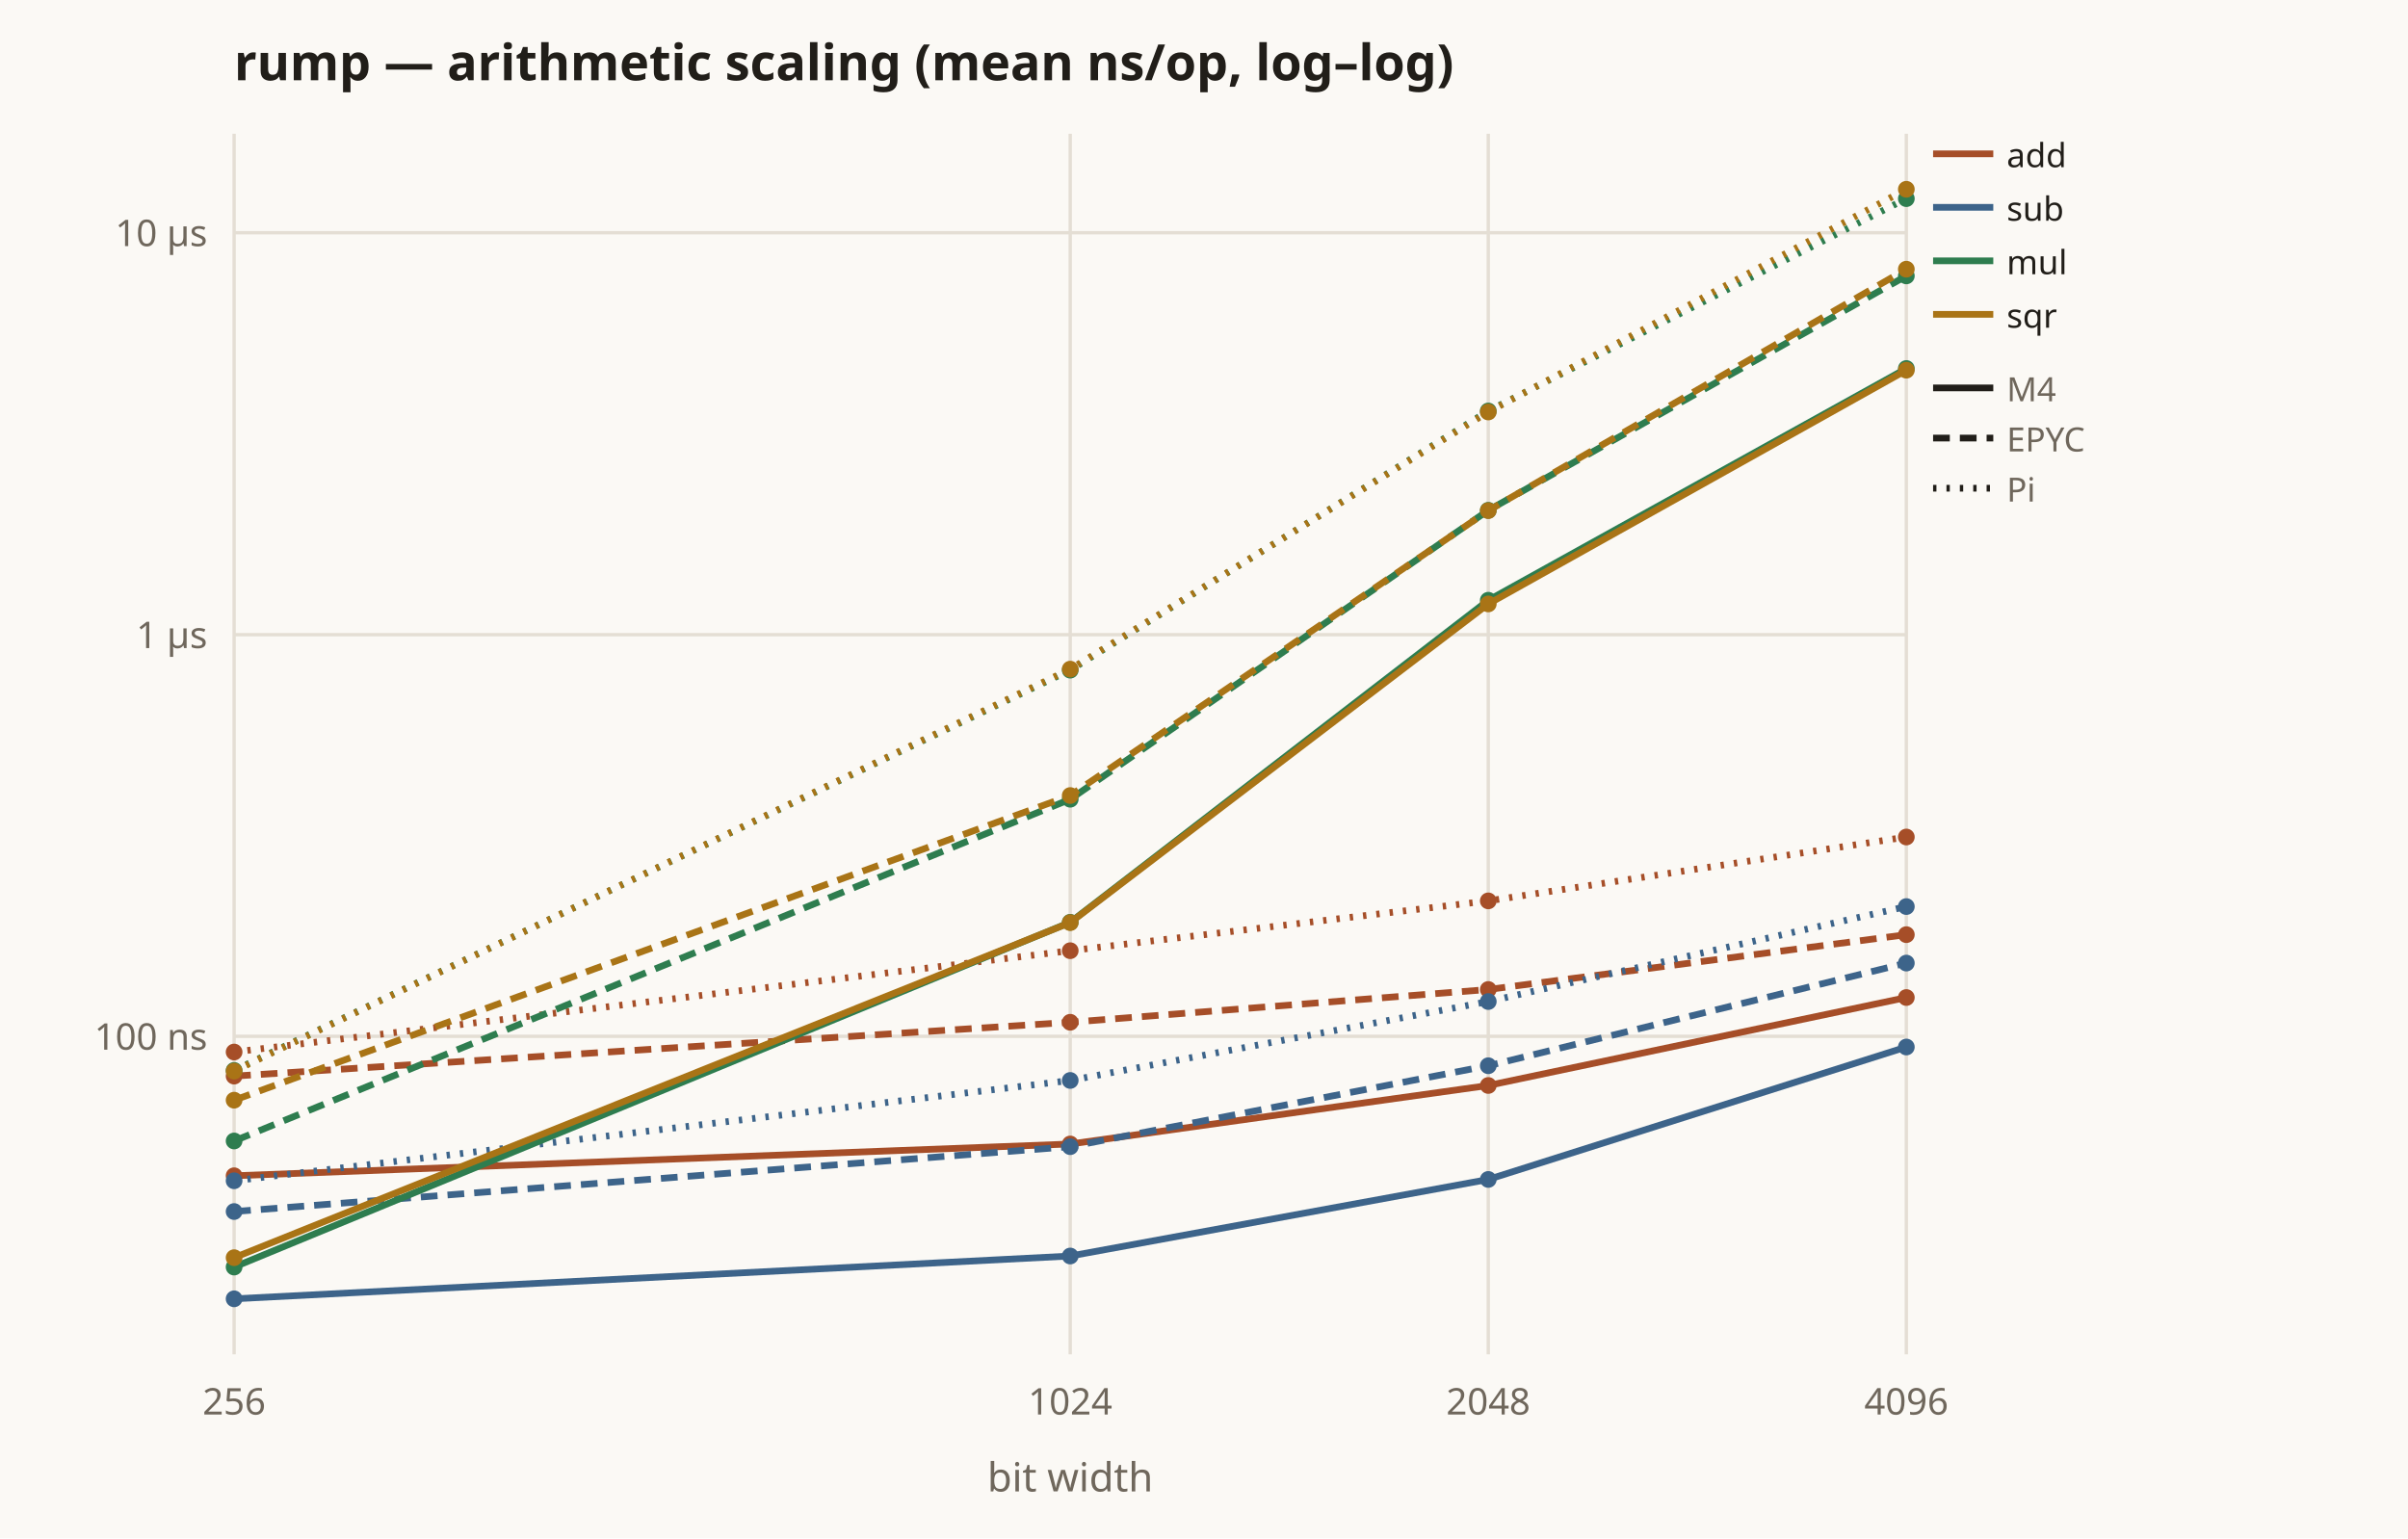
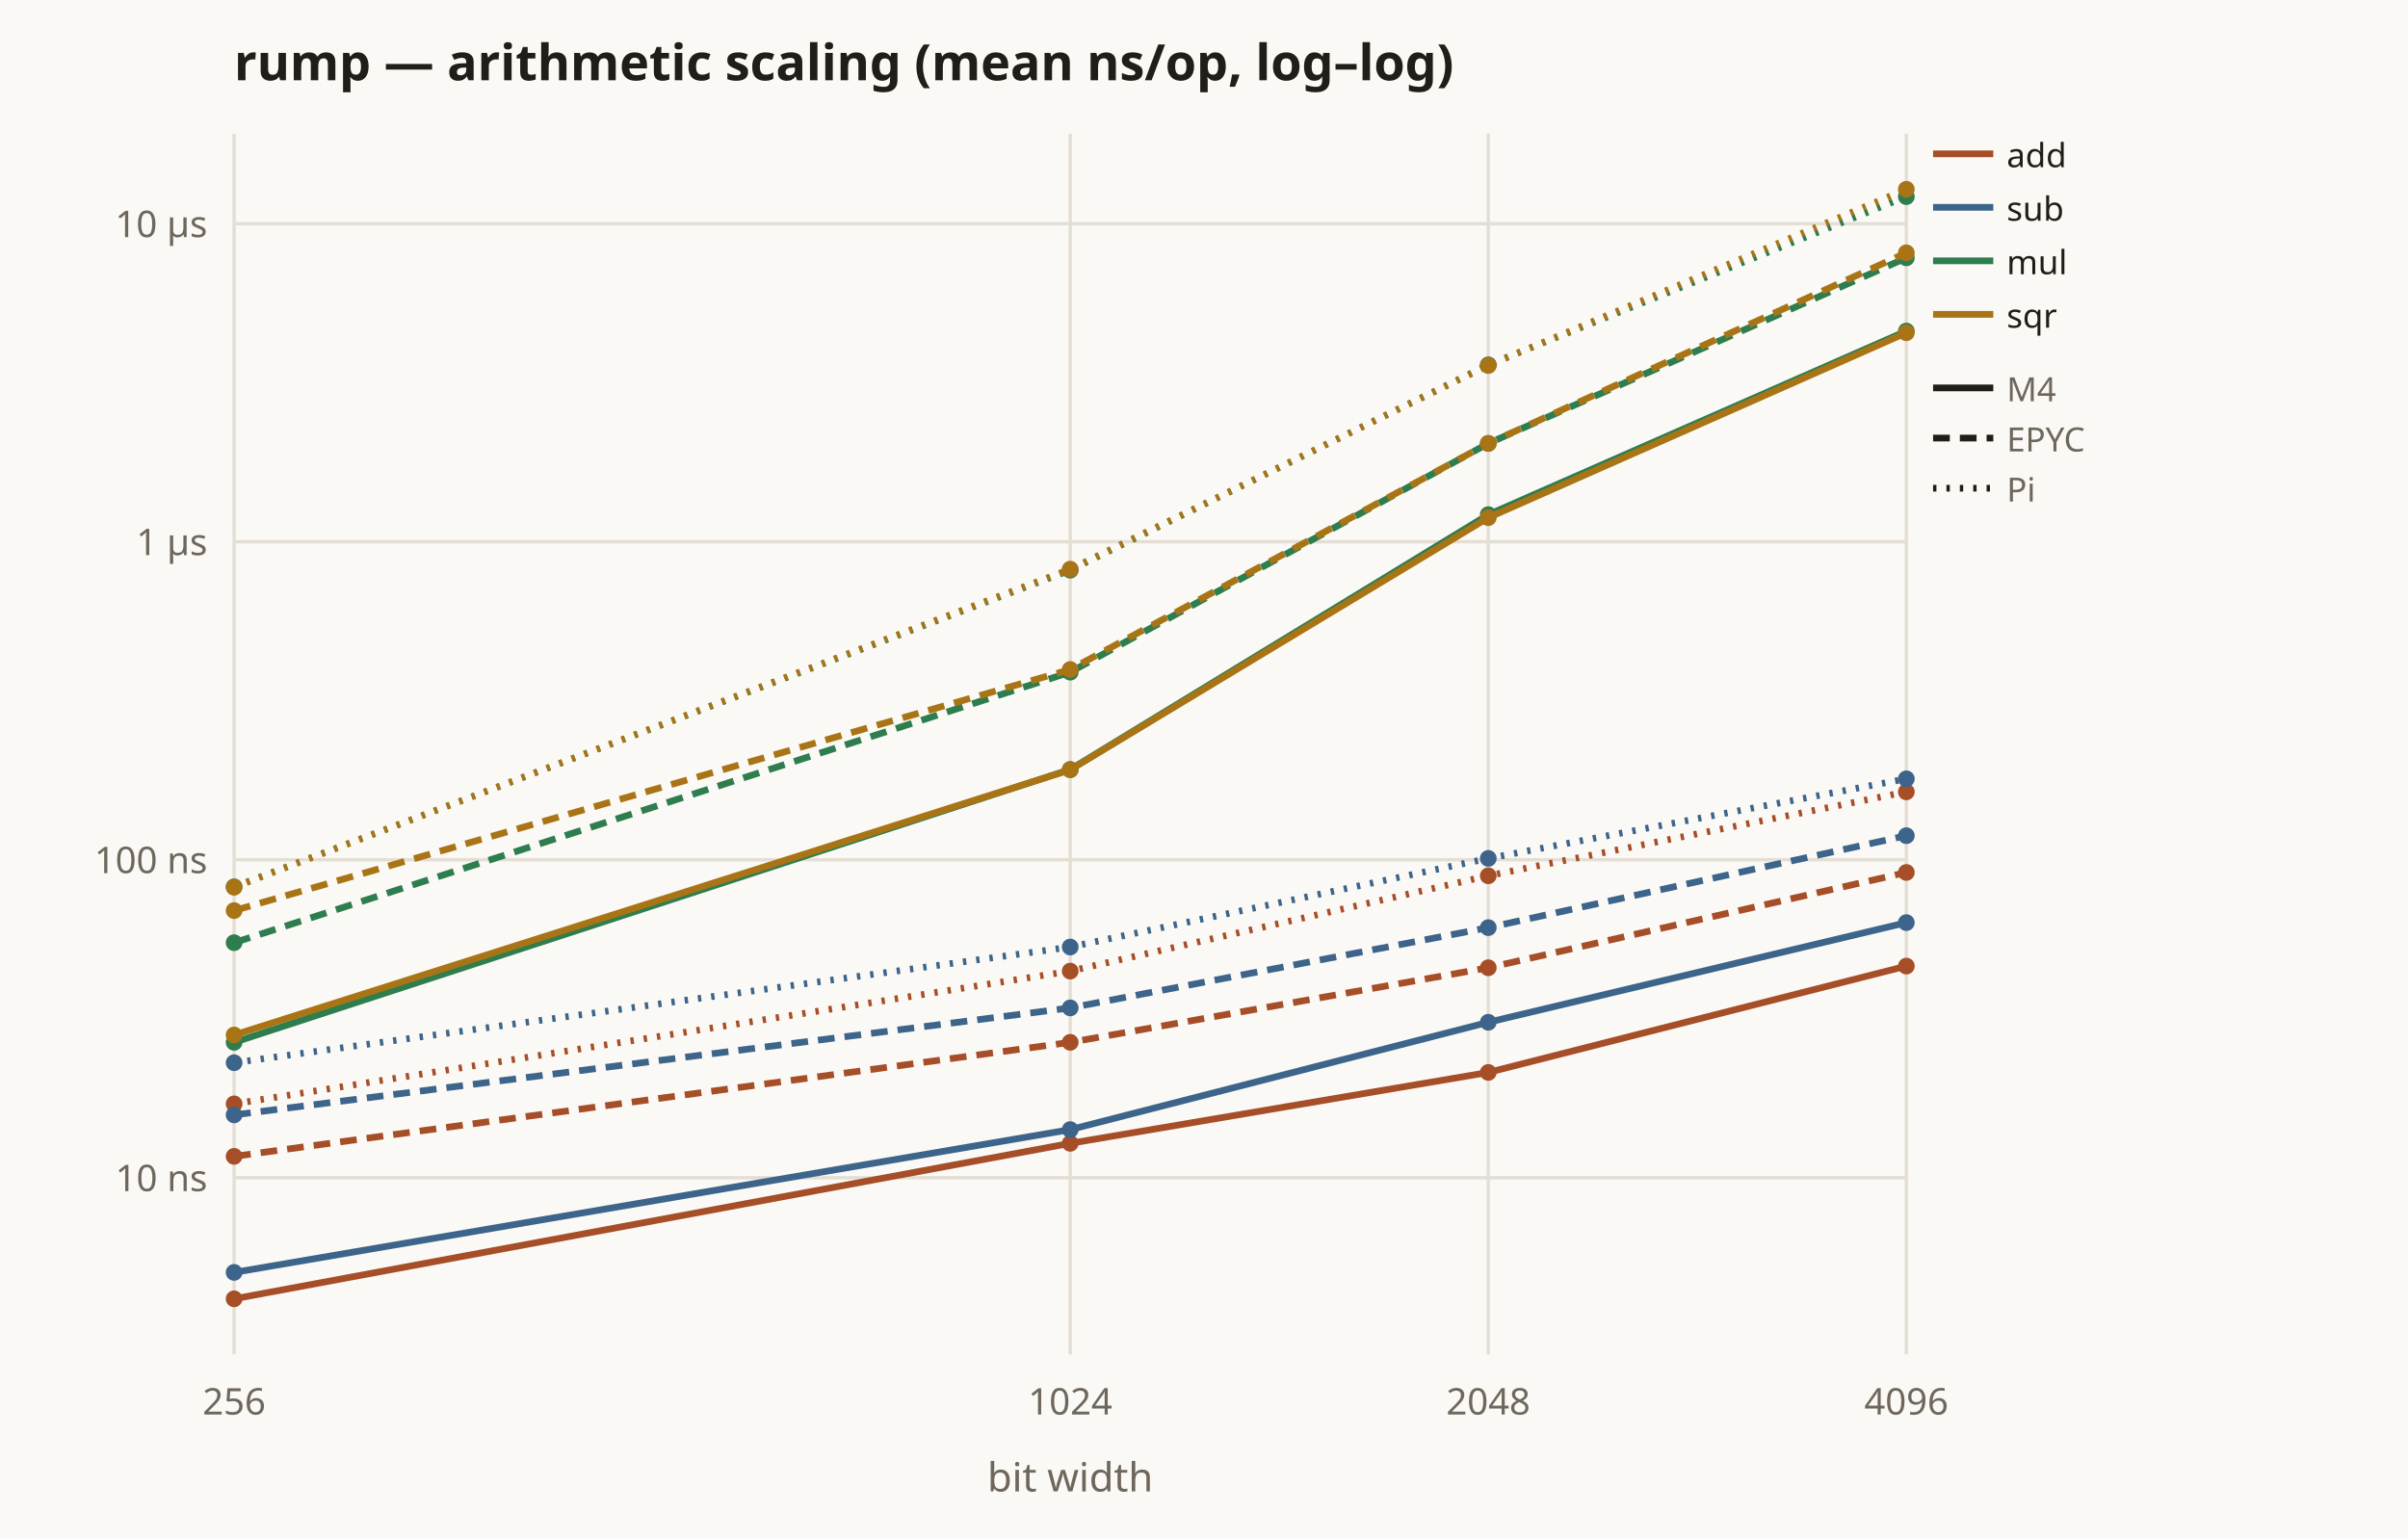
<svg xmlns="http://www.w3.org/2000/svg" width="720" height="460" viewBox="0 0 720 460" font-family="system-ui,sans-serif">
  <rect width="720" height="460" fill="#FBF9F5" />
  <text x="70" y="24" font-size="15" font-weight="600" fill="#211E19">rump — arithmetic scaling (mean ns/op, log–log)</text>
  <line x1="70.0" y1="40" x2="70.0" y2="405" stroke="#E4DED4" />
  <text x="70.0" y="423" font-size="11" fill="#6F675C" text-anchor="middle">256</text>
  <line x1="320.0" y1="40" x2="320.0" y2="405" stroke="#E4DED4" />
  <text x="320.0" y="423" font-size="11" fill="#6F675C" text-anchor="middle">1024</text>
  <line x1="445.0" y1="40" x2="445.0" y2="405" stroke="#E4DED4" />
  <text x="445.0" y="423" font-size="11" fill="#6F675C" text-anchor="middle">2048</text>
  <line x1="570.0" y1="40" x2="570.0" y2="405" stroke="#E4DED4" />
  <text x="570.0" y="423" font-size="11" fill="#6F675C" text-anchor="middle">4096</text>
  <text x="320" y="446" font-size="12" fill="#6F675C" text-anchor="middle">bit width</text>
-   <line x1="70" y1="309.9" x2="570" y2="309.9" stroke="#E4DED4" />
-   <text x="62" y="313.9" font-size="11" fill="#6F675C" text-anchor="end">100 ns</text>
-   <line x1="70" y1="189.8" x2="570" y2="189.8" stroke="#E4DED4" />
-   <text x="62" y="193.8" font-size="11" fill="#6F675C" text-anchor="end">1 µs</text>
-   <line x1="70" y1="69.6" x2="570" y2="69.6" stroke="#E4DED4" />
-   <text x="62" y="73.6" font-size="11" fill="#6F675C" text-anchor="end">10 µs</text>
-   <path d="M70.0,351.6 L320.0,342.1 L445.0,324.6 L570.0,298.3" fill="none" stroke="#A64E28" stroke-width="2" />
-   <circle cx="70.0" cy="351.6" r="2.5" fill="#A64E28" />
-   <circle cx="320.0" cy="342.1" r="2.5" fill="#A64E28" />
-   <circle cx="445.0" cy="324.6" r="2.5" fill="#A64E28" />
-   <circle cx="570.0" cy="298.3" r="2.5" fill="#A64E28" />
-   <path d="M70.0,321.8 L320.0,305.7 L445.0,295.9 L570.0,279.5" fill="none" stroke="#A64E28" stroke-width="2" stroke-dasharray="5,3" />
-   <circle cx="70.0" cy="321.8" r="2.5" fill="#A64E28" />
-   <circle cx="320.0" cy="305.7" r="2.5" fill="#A64E28" />
-   <circle cx="445.0" cy="295.9" r="2.5" fill="#A64E28" />
-   <circle cx="570.0" cy="279.5" r="2.5" fill="#A64E28" />
-   <path d="M70.0,314.6 L320.0,284.3 L445.0,269.4 L570.0,250.3" fill="none" stroke="#A64E28" stroke-width="2" stroke-dasharray="1,3" />
-   <circle cx="70.0" cy="314.6" r="2.5" fill="#A64E28" />
-   <circle cx="320.0" cy="284.3" r="2.5" fill="#A64E28" />
-   <circle cx="445.0" cy="269.4" r="2.5" fill="#A64E28" />
-   <circle cx="570.0" cy="250.3" r="2.5" fill="#A64E28" />
-   <path d="M70.0,388.4 L320.0,375.6 L445.0,352.7 L570.0,313.1" fill="none" stroke="#3D648A" stroke-width="2" />
-   <circle cx="70.0" cy="388.4" r="2.5" fill="#3D648A" />
-   <circle cx="320.0" cy="375.6" r="2.5" fill="#3D648A" />
-   <circle cx="445.0" cy="352.7" r="2.5" fill="#3D648A" />
-   <circle cx="570.0" cy="313.1" r="2.5" fill="#3D648A" />
-   <path d="M70.0,362.3 L320.0,342.9 L445.0,318.7 L570.0,288.0" fill="none" stroke="#3D648A" stroke-width="2" stroke-dasharray="5,3" />
-   <circle cx="70.0" cy="362.3" r="2.5" fill="#3D648A" />
-   <circle cx="320.0" cy="342.9" r="2.5" fill="#3D648A" />
-   <circle cx="445.0" cy="318.7" r="2.5" fill="#3D648A" />
-   <circle cx="570.0" cy="288.0" r="2.5" fill="#3D648A" />
-   <path d="M70.0,353.1 L320.0,323.1 L445.0,299.5 L570.0,271.1" fill="none" stroke="#3D648A" stroke-width="2" stroke-dasharray="1,3" />
-   <circle cx="70.0" cy="353.1" r="2.5" fill="#3D648A" />
-   <circle cx="320.0" cy="323.1" r="2.5" fill="#3D648A" />
-   <circle cx="445.0" cy="299.5" r="2.5" fill="#3D648A" />
-   <circle cx="570.0" cy="271.1" r="2.5" fill="#3D648A" />
-   <path d="M70.0,378.9 L320.0,275.8 L445.0,179.5 L570.0,110.2" fill="none" stroke="#2E7D4F" stroke-width="2" />
-   <circle cx="70.0" cy="378.9" r="2.5" fill="#2E7D4F" />
-   <circle cx="320.0" cy="275.8" r="2.5" fill="#2E7D4F" />
-   <circle cx="445.0" cy="179.5" r="2.5" fill="#2E7D4F" />
-   <circle cx="570.0" cy="110.2" r="2.5" fill="#2E7D4F" />
-   <path d="M70.0,341.2 L320.0,239.0 L445.0,152.6 L570.0,82.5" fill="none" stroke="#2E7D4F" stroke-width="2" stroke-dasharray="5,3" />
-   <circle cx="70.0" cy="341.2" r="2.5" fill="#2E7D4F" />
-   <circle cx="320.0" cy="239.0" r="2.5" fill="#2E7D4F" />
-   <circle cx="445.0" cy="152.6" r="2.5" fill="#2E7D4F" />
-   <circle cx="570.0" cy="82.5" r="2.5" fill="#2E7D4F" />
-   <path d="M70.0,320.1 L320.0,200.4 L445.0,122.9 L570.0,59.4" fill="none" stroke="#2E7D4F" stroke-width="2" stroke-dasharray="1,3" />
-   <circle cx="70.0" cy="320.1" r="2.5" fill="#2E7D4F" />
-   <circle cx="320.0" cy="200.4" r="2.5" fill="#2E7D4F" />
-   <circle cx="445.0" cy="122.9" r="2.5" fill="#2E7D4F" />
-   <circle cx="570.0" cy="59.4" r="2.5" fill="#2E7D4F" />
-   <path d="M70.0,376.1 L320.0,275.9 L445.0,180.6 L570.0,110.7" fill="none" stroke="#A97416" stroke-width="2" />
-   <circle cx="70.0" cy="376.1" r="2.5" fill="#A97416" />
-   <circle cx="320.0" cy="275.9" r="2.5" fill="#A97416" />
-   <circle cx="445.0" cy="180.6" r="2.5" fill="#A97416" />
-   <circle cx="570.0" cy="110.7" r="2.5" fill="#A97416" />
-   <path d="M70.0,329.0 L320.0,237.9 L445.0,152.7 L570.0,80.5" fill="none" stroke="#A97416" stroke-width="2" stroke-dasharray="5,3" />
-   <circle cx="70.0" cy="329.0" r="2.5" fill="#A97416" />
-   <circle cx="320.0" cy="237.9" r="2.5" fill="#A97416" />
-   <circle cx="445.0" cy="152.7" r="2.5" fill="#A97416" />
-   <circle cx="570.0" cy="80.5" r="2.5" fill="#A97416" />
-   <path d="M70.0,320.3 L320.0,200.1 L445.0,123.2 L570.0,56.6" fill="none" stroke="#A97416" stroke-width="2" stroke-dasharray="1,3" />
-   <circle cx="70.0" cy="320.3" r="2.5" fill="#A97416" />
-   <circle cx="320.0" cy="200.1" r="2.5" fill="#A97416" />
-   <circle cx="445.0" cy="123.2" r="2.5" fill="#A97416" />
+   <line x1="70" y1="352.2" x2="570" y2="352.2" stroke="#E4DED4" />
+   <text x="62" y="356.2" font-size="11" fill="#6F675C" text-anchor="end">10 ns</text>
+   <line x1="70" y1="257.1" x2="570" y2="257.1" stroke="#E4DED4" />
+   <text x="62" y="261.1" font-size="11" fill="#6F675C" text-anchor="end">100 ns</text>
+   <line x1="70" y1="162.0" x2="570" y2="162.0" stroke="#E4DED4" />
+   <text x="62" y="166.0" font-size="11" fill="#6F675C" text-anchor="end">1 µs</text>
+   <line x1="70" y1="66.9" x2="570" y2="66.9" stroke="#E4DED4" />
+   <text x="62" y="70.9" font-size="11" fill="#6F675C" text-anchor="end">10 µs</text>
+   <path d="M70.0,388.4 L320.0,341.9 L445.0,320.7 L570.0,288.9" fill="none" stroke="#A64E28" stroke-width="2" />
+   <circle cx="70.0" cy="388.4" r="2.5" fill="#A64E28" />
+   <circle cx="320.0" cy="341.9" r="2.5" fill="#A64E28" />
+   <circle cx="445.0" cy="320.7" r="2.5" fill="#A64E28" />
+   <circle cx="570.0" cy="288.9" r="2.5" fill="#A64E28" />
+   <path d="M70.0,345.8 L320.0,311.7 L445.0,289.4 L570.0,260.9" fill="none" stroke="#A64E28" stroke-width="2" stroke-dasharray="5,3" />
+   <circle cx="70.0" cy="345.8" r="2.5" fill="#A64E28" />
+   <circle cx="320.0" cy="311.7" r="2.5" fill="#A64E28" />
+   <circle cx="445.0" cy="289.4" r="2.5" fill="#A64E28" />
+   <circle cx="570.0" cy="260.9" r="2.5" fill="#A64E28" />
+   <path d="M70.0,330.1 L320.0,290.4 L445.0,261.9 L570.0,236.8" fill="none" stroke="#A64E28" stroke-width="2" stroke-dasharray="1,3" />
+   <circle cx="70.0" cy="330.1" r="2.5" fill="#A64E28" />
+   <circle cx="320.0" cy="290.4" r="2.5" fill="#A64E28" />
+   <circle cx="445.0" cy="261.9" r="2.5" fill="#A64E28" />
+   <circle cx="570.0" cy="236.8" r="2.5" fill="#A64E28" />
+   <path d="M70.0,380.5 L320.0,337.8 L445.0,305.7 L570.0,275.9" fill="none" stroke="#3D648A" stroke-width="2" />
+   <circle cx="70.0" cy="380.5" r="2.5" fill="#3D648A" />
+   <circle cx="320.0" cy="337.8" r="2.5" fill="#3D648A" />
+   <circle cx="445.0" cy="305.7" r="2.5" fill="#3D648A" />
+   <circle cx="570.0" cy="275.9" r="2.5" fill="#3D648A" />
+   <path d="M70.0,333.4 L320.0,301.4 L445.0,277.4 L570.0,249.9" fill="none" stroke="#3D648A" stroke-width="2" stroke-dasharray="5,3" />
+   <circle cx="70.0" cy="333.4" r="2.5" fill="#3D648A" />
+   <circle cx="320.0" cy="301.4" r="2.5" fill="#3D648A" />
+   <circle cx="445.0" cy="277.4" r="2.5" fill="#3D648A" />
+   <circle cx="570.0" cy="249.9" r="2.5" fill="#3D648A" />
+   <path d="M70.0,317.8 L320.0,283.2 L445.0,256.7 L570.0,232.9" fill="none" stroke="#3D648A" stroke-width="2" stroke-dasharray="1,3" />
+   <circle cx="70.0" cy="317.8" r="2.5" fill="#3D648A" />
+   <circle cx="320.0" cy="283.2" r="2.5" fill="#3D648A" />
+   <circle cx="445.0" cy="256.7" r="2.5" fill="#3D648A" />
+   <circle cx="570.0" cy="232.9" r="2.5" fill="#3D648A" />
+   <path d="M70.0,311.7 L320.0,230.1 L445.0,153.9 L570.0,99.0" fill="none" stroke="#2E7D4F" stroke-width="2" />
+   <circle cx="70.0" cy="311.7" r="2.5" fill="#2E7D4F" />
+   <circle cx="320.0" cy="230.1" r="2.5" fill="#2E7D4F" />
+   <circle cx="445.0" cy="153.9" r="2.5" fill="#2E7D4F" />
+   <circle cx="570.0" cy="99.0" r="2.5" fill="#2E7D4F" />
+   <path d="M70.0,281.9 L320.0,201.0 L445.0,132.6 L570.0,77.1" fill="none" stroke="#2E7D4F" stroke-width="2" stroke-dasharray="5,3" />
+   <circle cx="70.0" cy="281.9" r="2.5" fill="#2E7D4F" />
+   <circle cx="320.0" cy="201.0" r="2.5" fill="#2E7D4F" />
+   <circle cx="445.0" cy="132.6" r="2.5" fill="#2E7D4F" />
+   <circle cx="570.0" cy="77.1" r="2.5" fill="#2E7D4F" />
+   <path d="M70.0,265.2 L320.0,170.5 L445.0,109.1 L570.0,58.8" fill="none" stroke="#2E7D4F" stroke-width="2" stroke-dasharray="1,3" />
+   <circle cx="70.0" cy="265.2" r="2.5" fill="#2E7D4F" />
+   <circle cx="320.0" cy="170.5" r="2.5" fill="#2E7D4F" />
+   <circle cx="445.0" cy="109.1" r="2.5" fill="#2E7D4F" />
+   <circle cx="570.0" cy="58.8" r="2.5" fill="#2E7D4F" />
+   <path d="M70.0,309.5 L320.0,230.2 L445.0,154.8 L570.0,99.5" fill="none" stroke="#A97416" stroke-width="2" />
+   <circle cx="70.0" cy="309.5" r="2.5" fill="#A97416" />
+   <circle cx="320.0" cy="230.2" r="2.5" fill="#A97416" />
+   <circle cx="445.0" cy="154.8" r="2.5" fill="#A97416" />
+   <circle cx="570.0" cy="99.5" r="2.5" fill="#A97416" />
+   <path d="M70.0,272.3 L320.0,200.2 L445.0,132.6 L570.0,75.6" fill="none" stroke="#A97416" stroke-width="2" stroke-dasharray="5,3" />
+   <circle cx="70.0" cy="272.3" r="2.5" fill="#A97416" />
+   <circle cx="320.0" cy="200.2" r="2.5" fill="#A97416" />
+   <circle cx="445.0" cy="132.6" r="2.5" fill="#A97416" />
+   <circle cx="570.0" cy="75.6" r="2.5" fill="#A97416" />
+   <path d="M70.0,265.3 L320.0,170.2 L445.0,109.3 L570.0,56.6" fill="none" stroke="#A97416" stroke-width="2" stroke-dasharray="1,3" />
+   <circle cx="70.0" cy="265.3" r="2.5" fill="#A97416" />
+   <circle cx="320.0" cy="170.2" r="2.5" fill="#A97416" />
+   <circle cx="445.0" cy="109.3" r="2.5" fill="#A97416" />
  <circle cx="570.0" cy="56.6" r="2.5" fill="#A97416" />
  <line x1="578" y1="46" x2="596" y2="46" stroke="#A64E28" stroke-width="2" />
  <text x="600" y="50" font-size="10" fill="#211E19">add</text>
  <line x1="578" y1="62" x2="596" y2="62" stroke="#3D648A" stroke-width="2" />
  <text x="600" y="66" font-size="10" fill="#211E19">sub</text>
  <line x1="578" y1="78" x2="596" y2="78" stroke="#2E7D4F" stroke-width="2" />
  <text x="600" y="82" font-size="10" fill="#211E19">mul</text>
  <line x1="578" y1="94" x2="596" y2="94" stroke="#A97416" stroke-width="2" />
  <text x="600" y="98" font-size="10" fill="#211E19">sqr</text>
  <line x1="578" y1="116" x2="596" y2="116" stroke="#211E19" stroke-width="2" />
  <text x="600" y="120" font-size="10" fill="#6F675C">M4</text>
  <line x1="578" y1="131" x2="596" y2="131" stroke="#211E19" stroke-width="2" stroke-dasharray="5,3" />
  <text x="600" y="135" font-size="10" fill="#6F675C">EPYC</text>
  <line x1="578" y1="146" x2="596" y2="146" stroke="#211E19" stroke-width="2" stroke-dasharray="1,3" />
  <text x="600" y="150" font-size="10" fill="#6F675C">Pi</text>
</svg>
